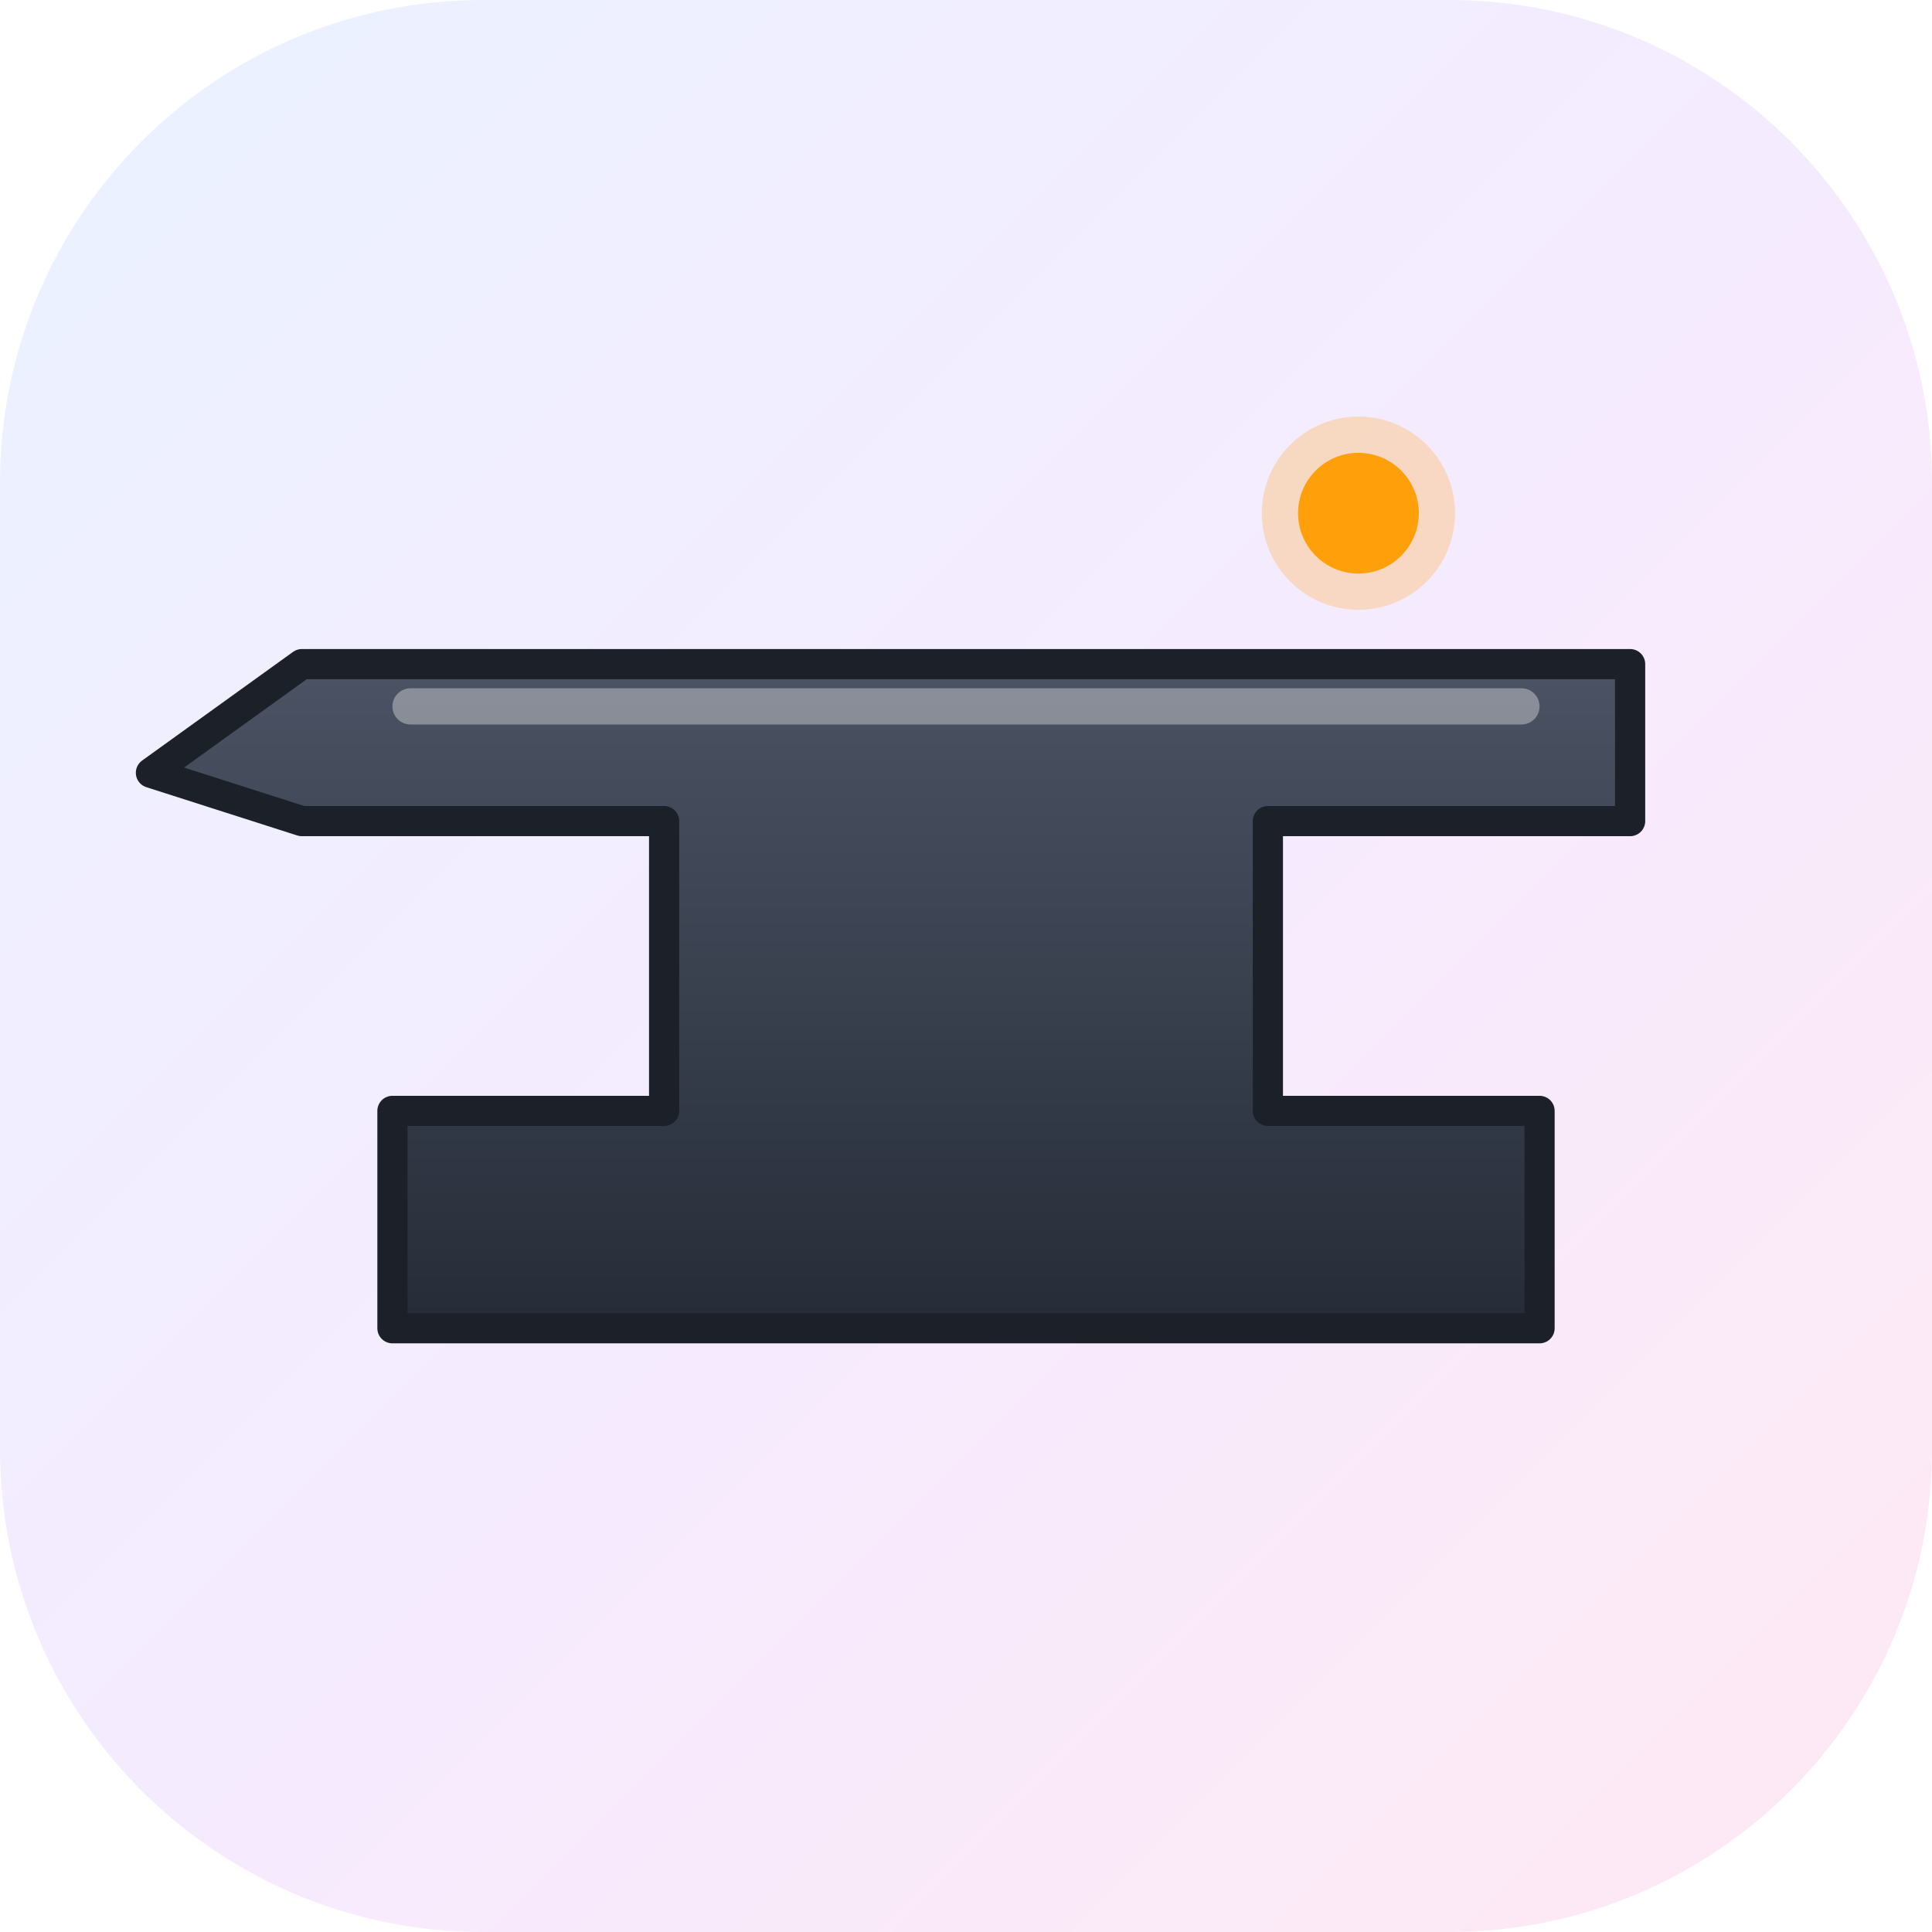
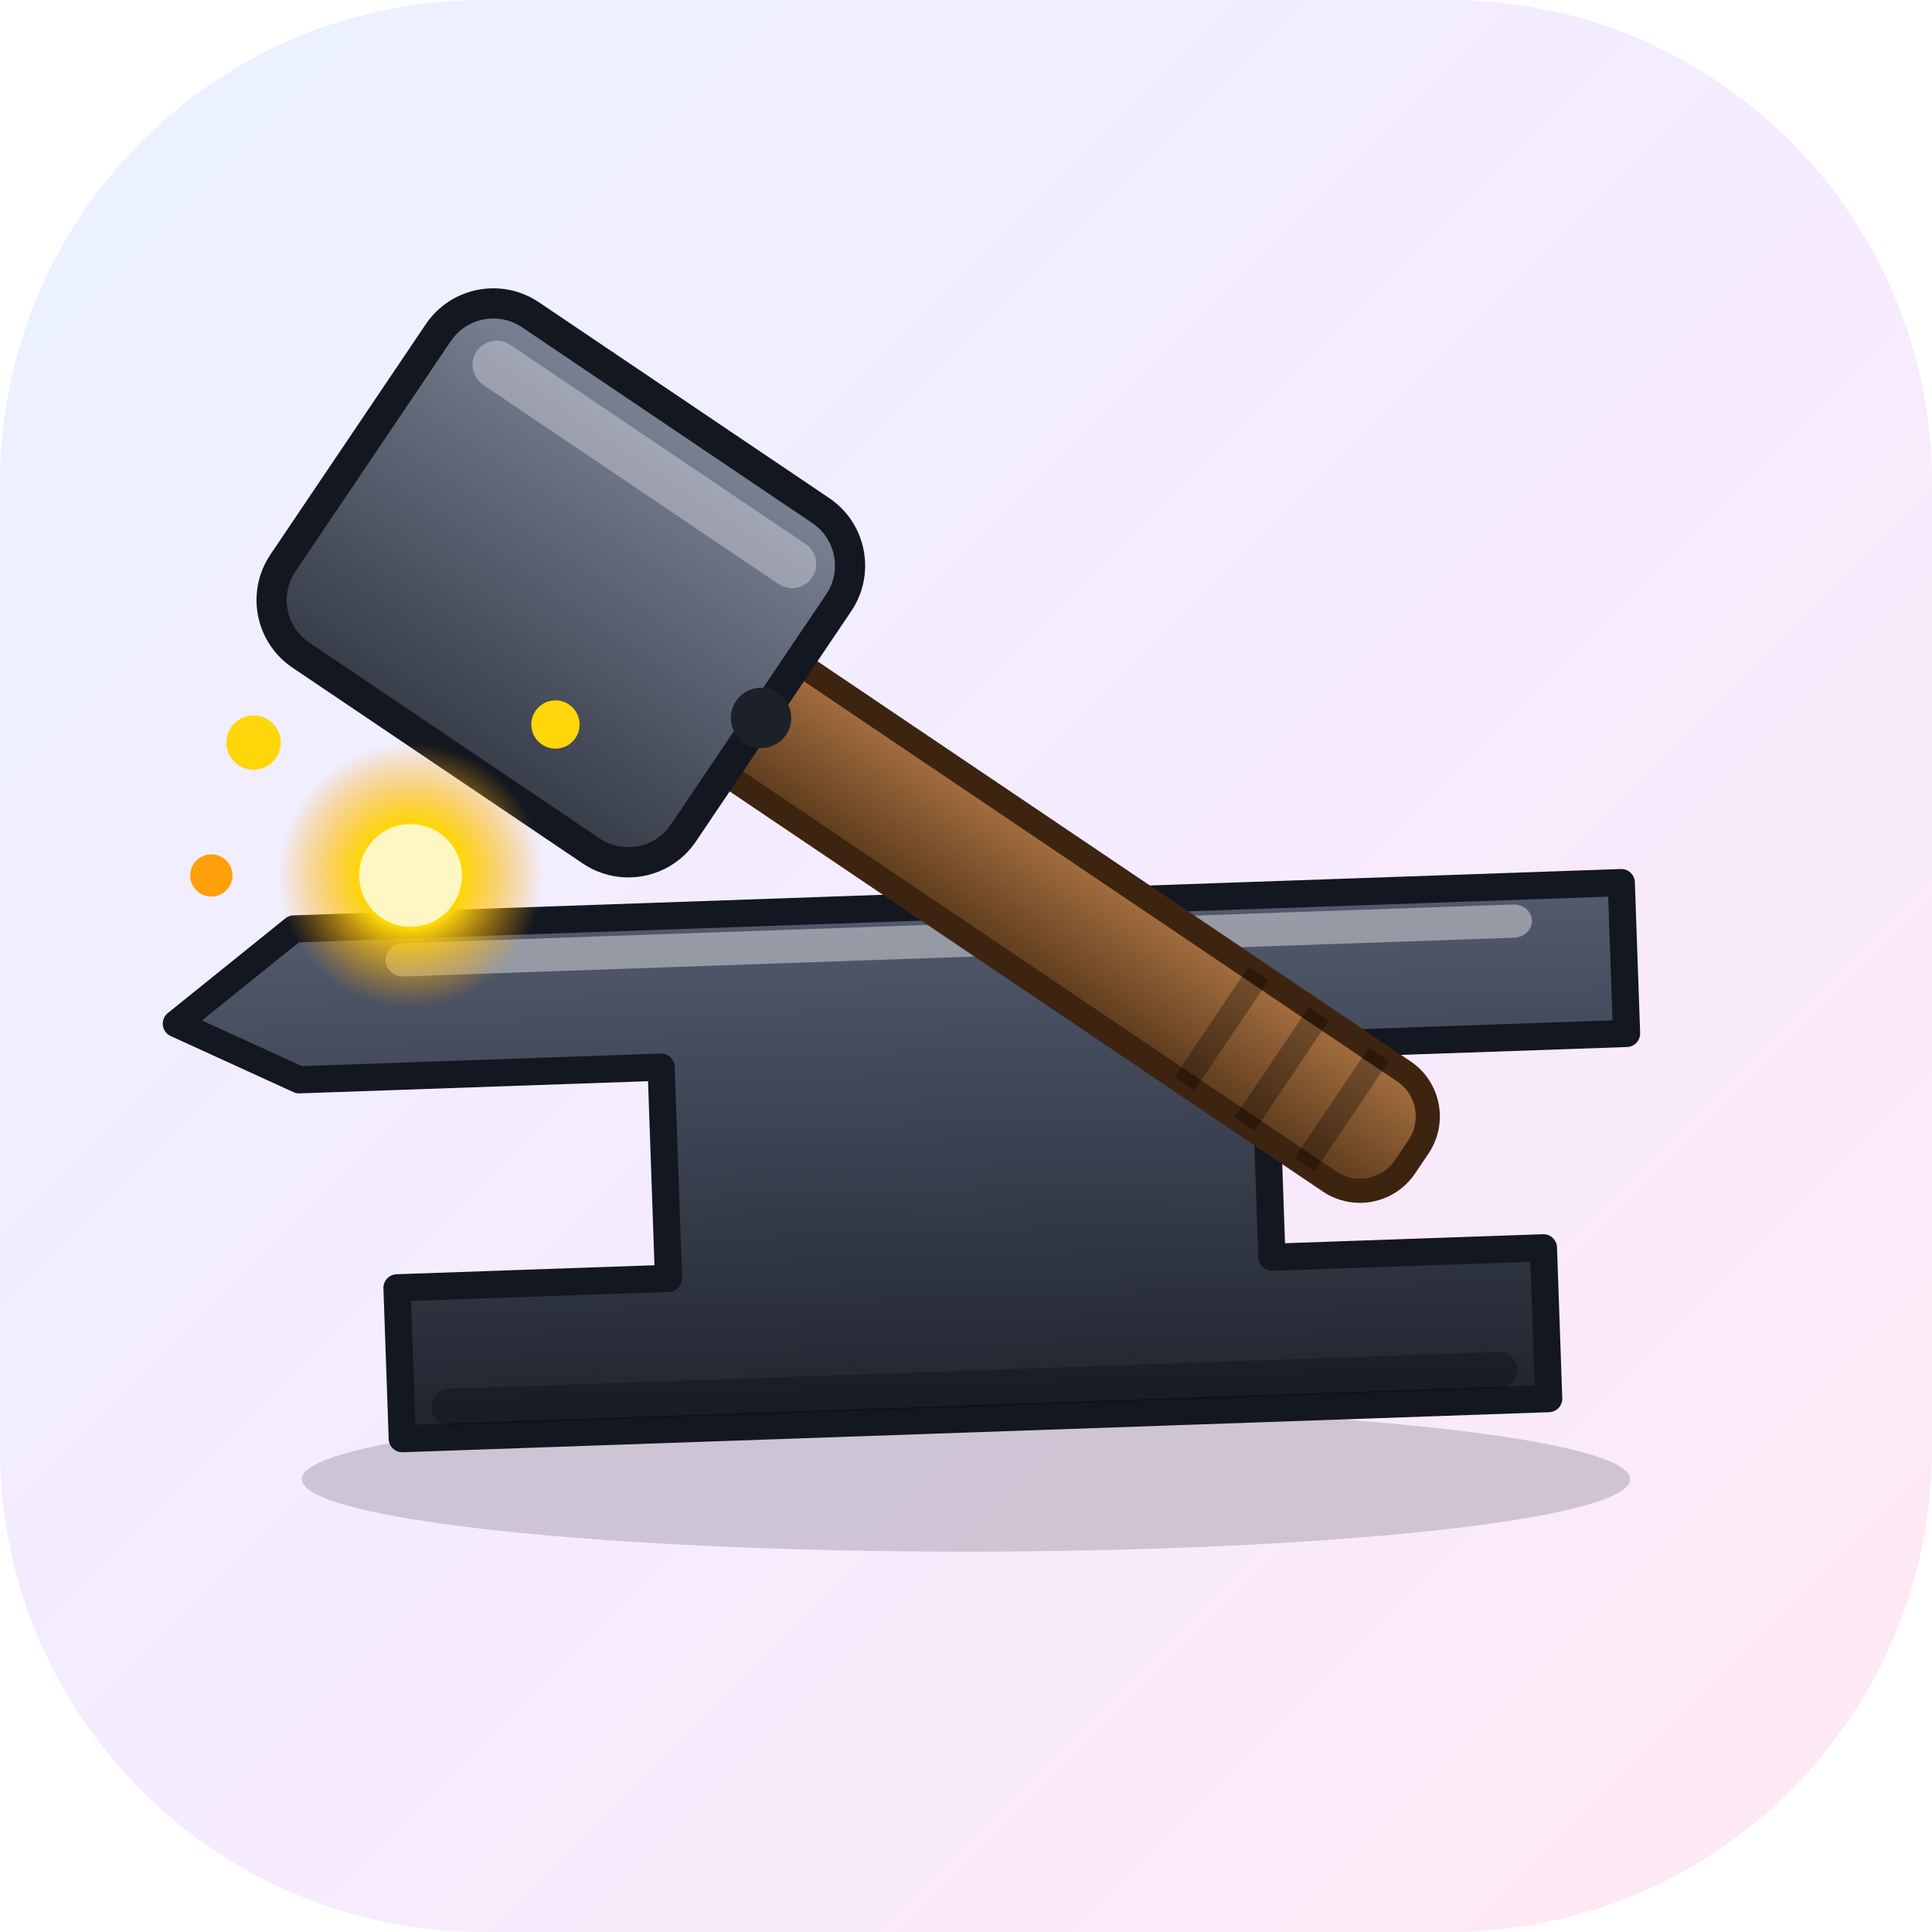
<svg xmlns="http://www.w3.org/2000/svg" viewBox="0 0 32 32">
  <defs>
    <linearGradient id="bg" x1="0" y1="0" x2="1" y2="1">
      <stop offset="0%" stop-color="#eaf2ff" />
      <stop offset="50%" stop-color="#f5ebff" />
      <stop offset="100%" stop-color="#ffe9f3" />
    </linearGradient>
    <linearGradient id="anvil" x1="0" y1="0" x2="0" y2="1">
-       <stop offset="0%" stop-color="#4b5364" />
-       <stop offset="100%" stop-color="#262c37" />
+       <stop offset="0%" stop-color="#525a6d" />
+       <stop offset="100%" stop-color="#1f242e" />
    </linearGradient>
+     <linearGradient id="head" x1="0" y1="0" x2="0" y2="1">
+       <stop offset="0%" stop-color="#7a8295" />
+       <stop offset="100%" stop-color="#363c47" />
+     </linearGradient>
+     <linearGradient id="handle" x1="0" y1="0" x2="0" y2="1">
+       <stop offset="0%" stop-color="#a87141" />
+       <stop offset="100%" stop-color="#5b3a1c" />
+     </linearGradient>
+     <radialGradient id="spark" cx="0.5" cy="0.5" r="0.5">
+       <stop offset="0%" stop-color="#fff7c2" />
+       <stop offset="40%" stop-color="#ffd60a" />
+       <stop offset="100%" stop-color="#ff9f0a" stop-opacity="0" />
+     </radialGradient>
  </defs>
  <rect width="32" height="32" rx="8" ry="8" fill="url(#bg)" />
-   <path d="     M2.5 12.8     L5 11     L27 11     L27 13.6     L21 13.6     L21 18.4     L25.5 18.4     L25.5 22     L6.5 22     L6.5 18.4     L11 18.4     L11 13.6     L5 13.6 Z" fill="url(#anvil)" stroke="#1c2129" stroke-width="0.5" stroke-linejoin="round" />
-   <rect x="6.5" y="11.4" width="19" height="0.6" fill="rgba(255,255,255,0.35)" rx="0.3" />
-   <circle cx="22.5" cy="8.5" r="1" fill="#ff9f0a" />
-   <circle cx="22.5" cy="8.5" r="1.6" fill="#ff9f0a" opacity="0.25" />
+   <ellipse cx="16" cy="24.5" rx="11" ry="1.2" fill="rgba(20,25,35,0.18)" />
+   <g transform="rotate(-2 16 19)">
+     <path d="       M3 16.5 L5 15 L27 15 L27 17.5 L21 17.5 L21 21       L25.5 21 L25.5 23.5 L6.5 23.5 L6.5 21 L11 21       L11 17.5 L5 17.5 Z" fill="url(#anvil)" stroke="#13171f" stroke-width="0.45" stroke-linejoin="round" />
+     <rect x="6.5" y="15.3" width="19" height="0.55" fill="rgba(255,255,255,0.4)" rx="0.3" />
+     <rect x="7" y="22.7" width="18" height="0.6" fill="rgba(0,0,0,0.25)" rx="0.3" />
+   </g>
+   <g transform="rotate(34 12 11)">
+     <rect x="12" y="10.3" width="14" height="2.2" fill="url(#handle)" stroke="#3d2410" stroke-width="0.4" rx="0.9" />
+     <rect x="22" y="10.3" width="0.4" height="2.2" fill="rgba(0,0,0,0.3)" />
+     <rect x="23.2" y="10.3" width="0.4" height="2.2" fill="rgba(0,0,0,0.3)" />
+     <rect x="24.4" y="10.3" width="0.4" height="2.2" fill="rgba(0,0,0,0.3)" />
+     <rect x="5" y="8" width="8" height="6.8" fill="url(#head)" stroke="#13171f" stroke-width="0.5" rx="1.1" />
+     <rect x="5.7" y="8.6" width="6.7" height="0.8" fill="rgba(255,255,255,0.32)" rx="0.4" />
+     <circle cx="13" cy="11.4" r="0.5" fill="#1c2129" />
+   </g>
+   <circle cx="6.8" cy="14.5" r="2.2" fill="url(#spark)" />
+   <circle cx="6.8" cy="14.5" r="0.85" fill="#fff7c2" />
+   <circle cx="4.2" cy="12.3" r="0.45" fill="#ffd60a" />
+   <circle cx="3.5" cy="14.5" r="0.35" fill="#ff9f0a" />
+   <circle cx="9.2" cy="12" r="0.4" fill="#ffd60a" />
</svg>
